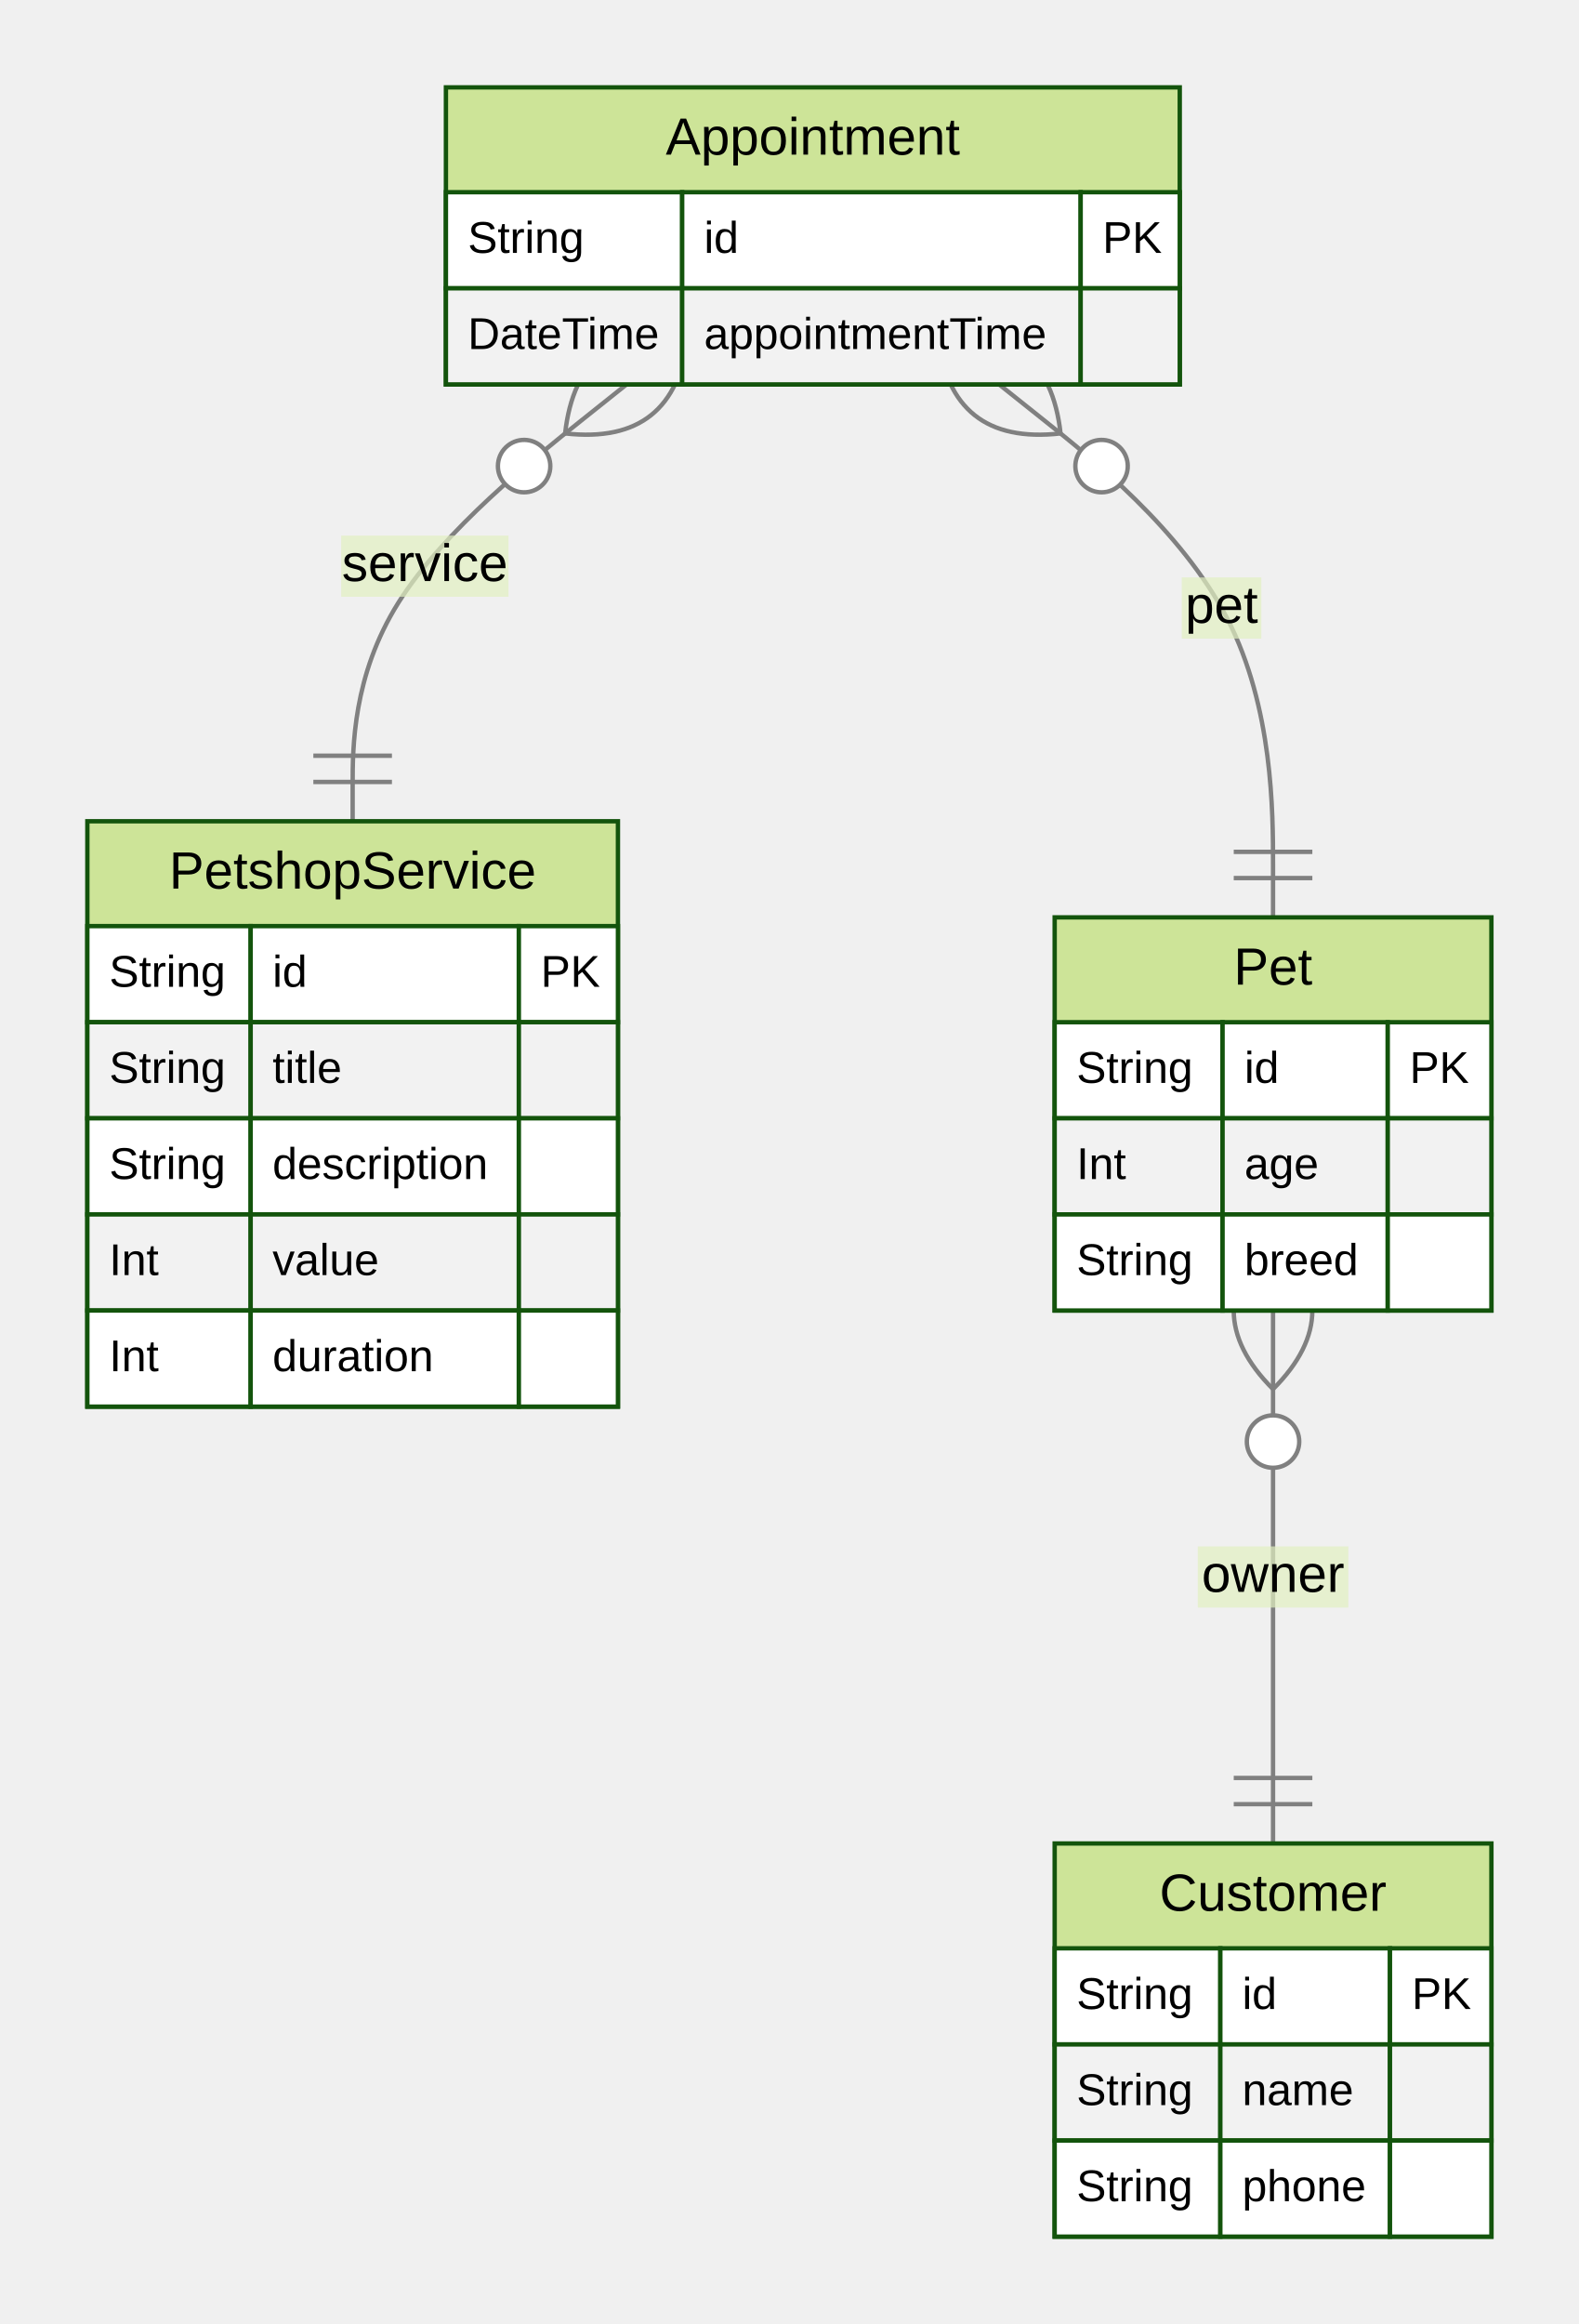
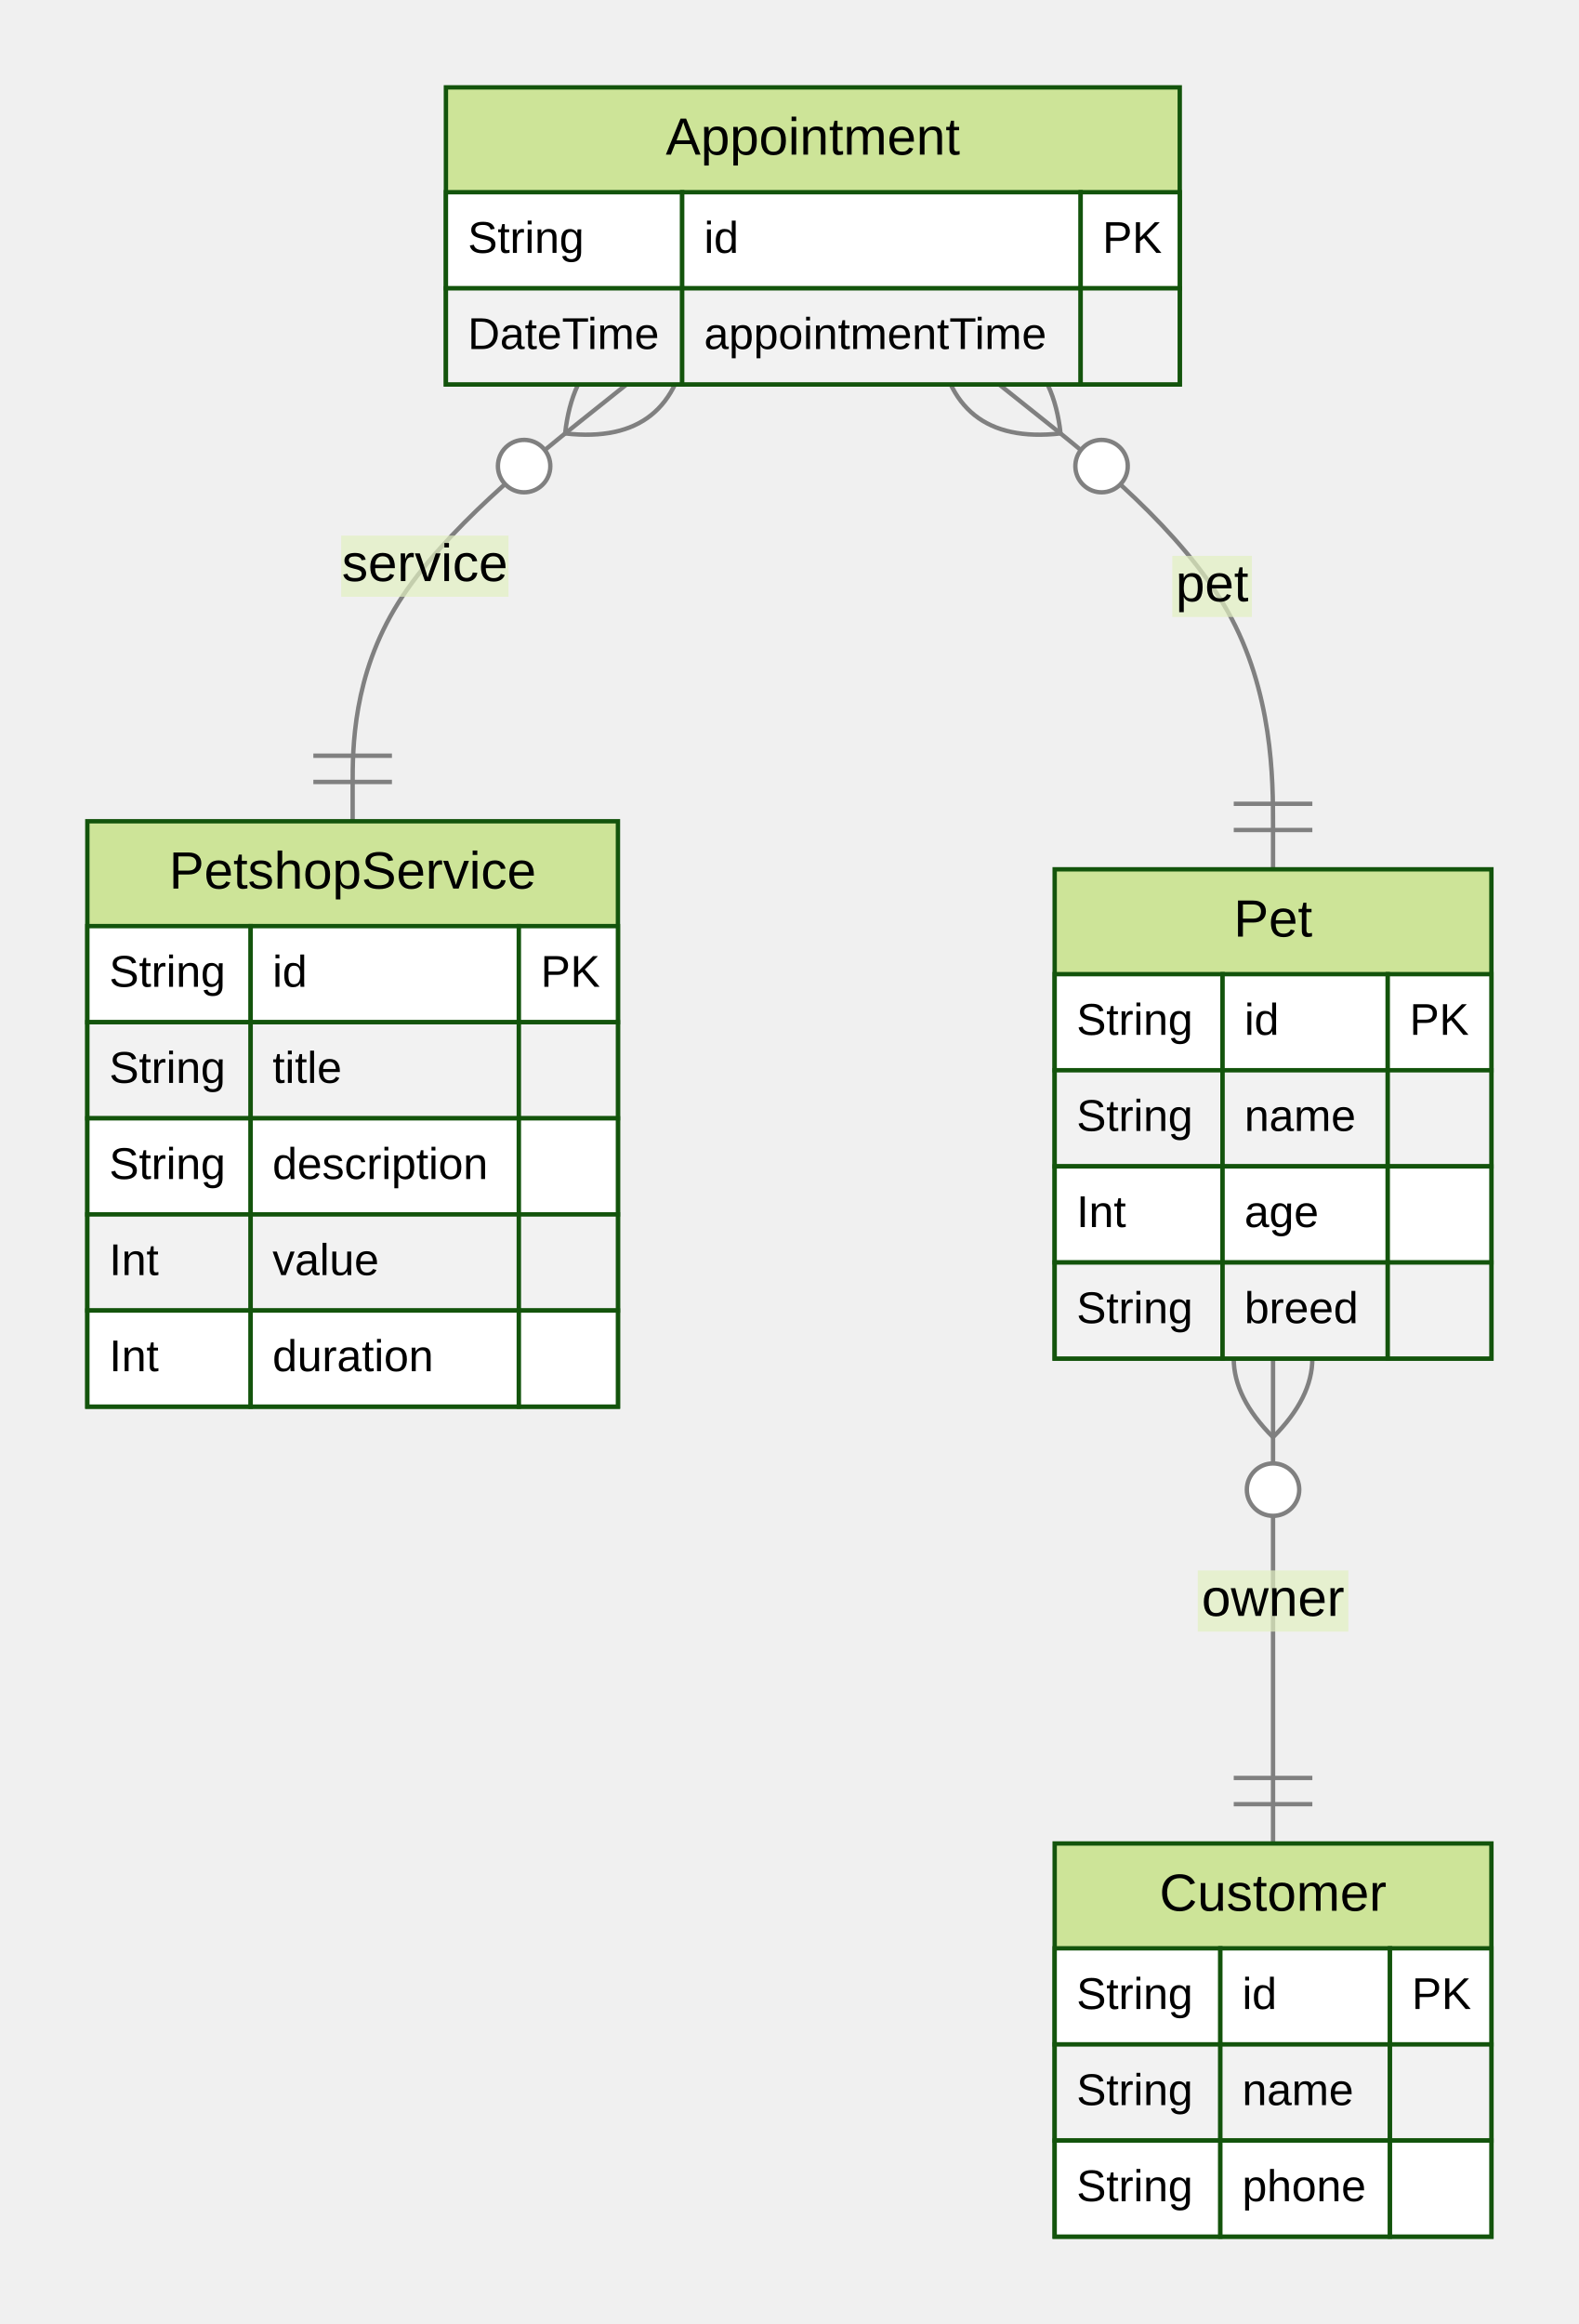
<svg xmlns="http://www.w3.org/2000/svg" aria-roledescription="er" viewBox="0 0 361.491 532" style="max-width: 361.491px; background-color: white;" width="100%" id="mermaid-0">
  <style>#mermaid-0{font-family:"trebuchet ms",verdana,arial,sans-serif;font-size:16px;fill:#000000;}#mermaid-0 .error-icon{fill:#552222;}#mermaid-0 .error-text{fill:#552222;stroke:#552222;}#mermaid-0 .edge-thickness-normal{stroke-width:2px;}#mermaid-0 .edge-thickness-thick{stroke-width:3.5px;}#mermaid-0 .edge-pattern-solid{stroke-dasharray:0;}#mermaid-0 .edge-pattern-dashed{stroke-dasharray:3;}#mermaid-0 .edge-pattern-dotted{stroke-dasharray:2;}#mermaid-0 .marker{fill:#000000;stroke:#000000;}#mermaid-0 .marker.cross{stroke:#000000;}#mermaid-0 svg{font-family:"trebuchet ms",verdana,arial,sans-serif;font-size:16px;}#mermaid-0 .entityBox{fill:#cde498;stroke:#13540c;}#mermaid-0 .attributeBoxOdd{fill:#ffffff;stroke:#13540c;}#mermaid-0 .attributeBoxEven{fill:#f2f2f2;stroke:#13540c;}#mermaid-0 .relationshipLabelBox{fill:hsl(78.158, 58.462%, 84.51%);opacity:0.7;background-color:hsl(78.158, 58.462%, 84.51%);}#mermaid-0 .relationshipLabelBox rect{opacity:0.5;}#mermaid-0 .relationshipLine{stroke:#000000;}#mermaid-0 .entityTitleText{text-anchor:middle;font-size:18px;fill:#000000;}#mermaid-0 :root{--mermaid-font-family:"trebuchet ms",verdana,arial,sans-serif;}</style>
  <g />
  <defs>
    <marker orient="auto" markerHeight="18" markerWidth="18" refY="9" refX="0" id="ONLY_ONE_START">
      <path d="M9,0 L9,18 M15,0 L15,18" fill="none" stroke="gray" />
    </marker>
  </defs>
  <defs>
    <marker orient="auto" markerHeight="18" markerWidth="18" refY="9" refX="18" id="ONLY_ONE_END">
      <path d="M3,0 L3,18 M9,0 L9,18" fill="none" stroke="gray" />
    </marker>
  </defs>
  <defs>
    <marker orient="auto" markerHeight="18" markerWidth="30" refY="9" refX="0" id="ZERO_OR_ONE_START">
      <circle r="6" cy="9" cx="21" fill="white" stroke="gray" />
      <path d="M9,0 L9,18" fill="none" stroke="gray" />
    </marker>
  </defs>
  <defs>
    <marker orient="auto" markerHeight="18" markerWidth="30" refY="9" refX="30" id="ZERO_OR_ONE_END">
      <circle r="6" cy="9" cx="9" fill="white" stroke="gray" />
      <path d="M21,0 L21,18" fill="none" stroke="gray" />
    </marker>
  </defs>
  <defs>
    <marker orient="auto" markerHeight="36" markerWidth="45" refY="18" refX="18" id="ONE_OR_MORE_START">
      <path d="M0,18 Q 18,0 36,18 Q 18,36 0,18 M42,9 L42,27" fill="none" stroke="gray" />
    </marker>
  </defs>
  <defs>
    <marker orient="auto" markerHeight="36" markerWidth="45" refY="18" refX="27" id="ONE_OR_MORE_END">
      <path d="M3,9 L3,27 M9,18 Q27,0 45,18 Q27,36 9,18" fill="none" stroke="gray" />
    </marker>
  </defs>
  <defs>
    <marker orient="auto" markerHeight="36" markerWidth="57" refY="18" refX="18" id="ZERO_OR_MORE_START">
      <circle r="6" cy="18" cx="48" fill="white" stroke="gray" />
      <path d="M0,18 Q18,0 36,18 Q18,36 0,18" fill="none" stroke="gray" />
    </marker>
  </defs>
  <defs>
    <marker orient="auto" markerHeight="36" markerWidth="57" refY="18" refX="39" id="ZERO_OR_MORE_END">
      <circle r="6" cy="18" cx="9" fill="white" stroke="gray" />
      <path d="M21,18 Q39,0 57,18 Q39,36 21,18" fill="none" stroke="gray" />
    </marker>
  </defs>
-   <path style="stroke: gray; fill: none;" marker-start="url(#ZERO_OR_MORE_START)" marker-end="url(#ONLY_ONE_END)" d="M291.491,300L291.491,312C291.491,324,291.491,348,291.491,368.333C291.491,388.667,291.491,405.333,291.491,413.667L291.491,422" class="er relationshipLine" />
-   <path style="stroke: gray; fill: none;" marker-start="url(#ZERO_OR_MORE_START)" marker-end="url(#ONLY_ONE_END)" d="M228.769,88L239.222,96.333C249.676,104.667,270.583,121.333,281.037,141.667C291.491,162,291.491,186,291.491,198L291.491,210" class="er relationshipLine" />
+   <path style="stroke: gray; fill: none;" marker-start="url(#ZERO_OR_MORE_START)" marker-end="url(#ONLY_ONE_END)" d="M291.491,311L291.491,321.167C291.491,331.333,291.491,351.667,291.491,370.167C291.491,388.667,291.491,405.333,291.491,413.667L291.491,422" class="er relationshipLine" />
+   <path style="stroke: gray; fill: none;" marker-start="url(#ZERO_OR_MORE_START)" marker-end="url(#ONLY_ONE_END)" d="M228.769,88L239.222,96.333C249.676,104.667,270.583,121.333,281.037,139.833C291.491,158.333,291.491,178.667,291.491,188.833L291.491,199" class="er relationshipLine" />
  <path style="stroke: gray; fill: none;" marker-start="url(#ZERO_OR_MORE_START)" marker-end="url(#ONLY_ONE_END)" d="M143.467,88L133.013,96.333C122.56,104.667,101.653,121.333,91.199,138C80.745,154.667,80.745,171.333,80.745,179.667L80.745,188" class="er relationshipLine" />
-   <g transform="translate(20,188 )" id="entity-PetshopService-51d9f74e-27e7-4a40-bfe5-95fdb316febd">
+   <g transform="translate(20,188 )" id="entity-PetshopService-7fc06cfe-1c08-41fa-9714-aa645d63de0e">
    <rect height="134" width="121.491" y="0" x="0" class="er entityBox" />
-     <text style="dominant-baseline: middle; text-anchor: middle; font-size: 12px;" transform="translate(60.74529,12)" y="0" x="0" id="text-entity-PetshopService-51d9f74e-27e7-4a40-bfe5-95fdb316febd" class="er entityLabel">PetshopService</text>
+     <text style="dominant-baseline: middle; text-anchor: middle; font-size: 12px;" transform="translate(60.74529,12)" y="0" x="0" id="text-entity-PetshopService-7fc06cfe-1c08-41fa-9714-aa645d63de0e" class="er entityLabel">PetshopService</text>
    <rect height="22" width="37.396" y="24" x="0" class="er attributeBoxOdd" />
-     <text style="dominant-baseline: middle; font-size: 10.2px;" transform="translate(5,35)" y="0" x="0" id="text-entity-PetshopService-51d9f74e-27e7-4a40-bfe5-95fdb316febd-attr-1-type" class="er entityLabel">String</text>
+     <text style="dominant-baseline: middle; font-size: 10.2px;" transform="translate(5,35)" y="0" x="0" id="text-entity-PetshopService-7fc06cfe-1c08-41fa-9714-aa645d63de0e-attr-1-type" class="er entityLabel">String</text>
    <rect height="22" width="61.407" y="24" x="37.396" class="er attributeBoxOdd" />
-     <text style="dominant-baseline: middle; font-size: 10.2px;" transform="translate(42.39606,35)" y="0" x="0" id="text-entity-PetshopService-51d9f74e-27e7-4a40-bfe5-95fdb316febd-attr-1-name" class="er entityLabel">id</text>
+     <text style="dominant-baseline: middle; font-size: 10.2px;" transform="translate(42.39606,35)" y="0" x="0" id="text-entity-PetshopService-7fc06cfe-1c08-41fa-9714-aa645d63de0e-attr-1-name" class="er entityLabel">id</text>
    <rect height="22" width="22.688" y="24" x="98.803" class="er attributeBoxOdd" />
-     <text style="dominant-baseline: middle; font-size: 10.2px;" transform="translate(103.8029,35)" y="0" x="0" id="text-entity-PetshopService-51d9f74e-27e7-4a40-bfe5-95fdb316febd-attr-1-key" class="er entityLabel">PK</text>
+     <text style="dominant-baseline: middle; font-size: 10.2px;" transform="translate(103.8029,35)" y="0" x="0" id="text-entity-PetshopService-7fc06cfe-1c08-41fa-9714-aa645d63de0e-attr-1-key" class="er entityLabel">PK</text>
    <rect height="22" width="37.396" y="46" x="0" class="er attributeBoxEven" />
-     <text style="dominant-baseline: middle; font-size: 10.2px;" transform="translate(5,57)" y="0" x="0" id="text-entity-PetshopService-51d9f74e-27e7-4a40-bfe5-95fdb316febd-attr-2-type" class="er entityLabel">String</text>
+     <text style="dominant-baseline: middle; font-size: 10.2px;" transform="translate(5,57)" y="0" x="0" id="text-entity-PetshopService-7fc06cfe-1c08-41fa-9714-aa645d63de0e-attr-2-type" class="er entityLabel">String</text>
    <rect height="22" width="61.407" y="46" x="37.396" class="er attributeBoxEven" />
-     <text style="dominant-baseline: middle; font-size: 10.2px;" transform="translate(42.39606,57)" y="0" x="0" id="text-entity-PetshopService-51d9f74e-27e7-4a40-bfe5-95fdb316febd-attr-2-name" class="er entityLabel">title</text>
+     <text style="dominant-baseline: middle; font-size: 10.2px;" transform="translate(42.39606,57)" y="0" x="0" id="text-entity-PetshopService-7fc06cfe-1c08-41fa-9714-aa645d63de0e-attr-2-name" class="er entityLabel">title</text>
    <rect height="22" width="22.688" y="46" x="98.803" class="er attributeBoxEven" />
-     <text style="dominant-baseline: middle; font-size: 10.2px;" transform="translate(103.8029,57)" y="0" x="0" id="text-entity-PetshopService-51d9f74e-27e7-4a40-bfe5-95fdb316febd-attr-2-key" class="er entityLabel" />
+     <text style="dominant-baseline: middle; font-size: 10.2px;" transform="translate(103.8029,57)" y="0" x="0" id="text-entity-PetshopService-7fc06cfe-1c08-41fa-9714-aa645d63de0e-attr-2-key" class="er entityLabel" />
    <rect height="22" width="37.396" y="68" x="0" class="er attributeBoxOdd" />
-     <text style="dominant-baseline: middle; font-size: 10.2px;" transform="translate(5,79)" y="0" x="0" id="text-entity-PetshopService-51d9f74e-27e7-4a40-bfe5-95fdb316febd-attr-3-type" class="er entityLabel">String</text>
+     <text style="dominant-baseline: middle; font-size: 10.2px;" transform="translate(5,79)" y="0" x="0" id="text-entity-PetshopService-7fc06cfe-1c08-41fa-9714-aa645d63de0e-attr-3-type" class="er entityLabel">String</text>
    <rect height="22" width="61.407" y="68" x="37.396" class="er attributeBoxOdd" />
-     <text style="dominant-baseline: middle; font-size: 10.2px;" transform="translate(42.39606,79)" y="0" x="0" id="text-entity-PetshopService-51d9f74e-27e7-4a40-bfe5-95fdb316febd-attr-3-name" class="er entityLabel">description</text>
+     <text style="dominant-baseline: middle; font-size: 10.2px;" transform="translate(42.39606,79)" y="0" x="0" id="text-entity-PetshopService-7fc06cfe-1c08-41fa-9714-aa645d63de0e-attr-3-name" class="er entityLabel">description</text>
    <rect height="22" width="22.688" y="68" x="98.803" class="er attributeBoxOdd" />
-     <text style="dominant-baseline: middle; font-size: 10.2px;" transform="translate(103.8029,79)" y="0" x="0" id="text-entity-PetshopService-51d9f74e-27e7-4a40-bfe5-95fdb316febd-attr-3-key" class="er entityLabel" />
+     <text style="dominant-baseline: middle; font-size: 10.2px;" transform="translate(103.8029,79)" y="0" x="0" id="text-entity-PetshopService-7fc06cfe-1c08-41fa-9714-aa645d63de0e-attr-3-key" class="er entityLabel" />
    <rect height="22" width="37.396" y="90" x="0" class="er attributeBoxEven" />
-     <text style="dominant-baseline: middle; font-size: 10.2px;" transform="translate(5,101)" y="0" x="0" id="text-entity-PetshopService-51d9f74e-27e7-4a40-bfe5-95fdb316febd-attr-4-type" class="er entityLabel">Int</text>
+     <text style="dominant-baseline: middle; font-size: 10.2px;" transform="translate(5,101)" y="0" x="0" id="text-entity-PetshopService-7fc06cfe-1c08-41fa-9714-aa645d63de0e-attr-4-type" class="er entityLabel">Int</text>
    <rect height="22" width="61.407" y="90" x="37.396" class="er attributeBoxEven" />
-     <text style="dominant-baseline: middle; font-size: 10.2px;" transform="translate(42.39606,101)" y="0" x="0" id="text-entity-PetshopService-51d9f74e-27e7-4a40-bfe5-95fdb316febd-attr-4-name" class="er entityLabel">value</text>
+     <text style="dominant-baseline: middle; font-size: 10.2px;" transform="translate(42.39606,101)" y="0" x="0" id="text-entity-PetshopService-7fc06cfe-1c08-41fa-9714-aa645d63de0e-attr-4-name" class="er entityLabel">value</text>
    <rect height="22" width="22.688" y="90" x="98.803" class="er attributeBoxEven" />
-     <text style="dominant-baseline: middle; font-size: 10.2px;" transform="translate(103.8029,101)" y="0" x="0" id="text-entity-PetshopService-51d9f74e-27e7-4a40-bfe5-95fdb316febd-attr-4-key" class="er entityLabel" />
+     <text style="dominant-baseline: middle; font-size: 10.2px;" transform="translate(103.8029,101)" y="0" x="0" id="text-entity-PetshopService-7fc06cfe-1c08-41fa-9714-aa645d63de0e-attr-4-key" class="er entityLabel" />
    <rect height="22" width="37.396" y="112" x="0" class="er attributeBoxOdd" />
-     <text style="dominant-baseline: middle; font-size: 10.2px;" transform="translate(5,123)" y="0" x="0" id="text-entity-PetshopService-51d9f74e-27e7-4a40-bfe5-95fdb316febd-attr-5-type" class="er entityLabel">Int</text>
+     <text style="dominant-baseline: middle; font-size: 10.2px;" transform="translate(5,123)" y="0" x="0" id="text-entity-PetshopService-7fc06cfe-1c08-41fa-9714-aa645d63de0e-attr-5-type" class="er entityLabel">Int</text>
    <rect height="22" width="61.407" y="112" x="37.396" class="er attributeBoxOdd" />
-     <text style="dominant-baseline: middle; font-size: 10.2px;" transform="translate(42.39606,123)" y="0" x="0" id="text-entity-PetshopService-51d9f74e-27e7-4a40-bfe5-95fdb316febd-attr-5-name" class="er entityLabel">duration</text>
+     <text style="dominant-baseline: middle; font-size: 10.2px;" transform="translate(42.39606,123)" y="0" x="0" id="text-entity-PetshopService-7fc06cfe-1c08-41fa-9714-aa645d63de0e-attr-5-name" class="er entityLabel">duration</text>
    <rect height="22" width="22.688" y="112" x="98.803" class="er attributeBoxOdd" />
-     <text style="dominant-baseline: middle; font-size: 10.2px;" transform="translate(103.8029,123)" y="0" x="0" id="text-entity-PetshopService-51d9f74e-27e7-4a40-bfe5-95fdb316febd-attr-5-key" class="er entityLabel" />
+     <text style="dominant-baseline: middle; font-size: 10.2px;" transform="translate(103.8029,123)" y="0" x="0" id="text-entity-PetshopService-7fc06cfe-1c08-41fa-9714-aa645d63de0e-attr-5-key" class="er entityLabel" />
  </g>
-   <g transform="translate(241.4906,422 )" id="entity-Customer-75a277f7-9bbd-4a07-a3e4-67721f000857">
+   <g transform="translate(241.4906,422 )" id="entity-Customer-9c2cf0fd-c019-4033-b513-c7376b1e696d">
    <rect height="90" width="100" y="0" x="0" class="er entityBox" />
-     <text style="dominant-baseline: middle; text-anchor: middle; font-size: 12px;" transform="translate(50,12)" y="0" x="0" id="text-entity-Customer-75a277f7-9bbd-4a07-a3e4-67721f000857" class="er entityLabel">Customer</text>
+     <text style="dominant-baseline: middle; text-anchor: middle; font-size: 12px;" transform="translate(50,12)" y="0" x="0" id="text-entity-Customer-9c2cf0fd-c019-4033-b513-c7376b1e696d" class="er entityLabel">Customer</text>
    <rect height="22" width="37.934" y="24" x="0" class="er attributeBoxOdd" />
-     <text style="dominant-baseline: middle; font-size: 10.2px;" transform="translate(5,35)" y="0" x="0" id="text-entity-Customer-75a277f7-9bbd-4a07-a3e4-67721f000857-attr-1-type" class="er entityLabel">String</text>
+     <text style="dominant-baseline: middle; font-size: 10.2px;" transform="translate(5,35)" y="0" x="0" id="text-entity-Customer-9c2cf0fd-c019-4033-b513-c7376b1e696d-attr-1-type" class="er entityLabel">String</text>
    <rect height="22" width="38.84" y="24" x="37.934" class="er attributeBoxOdd" />
-     <text style="dominant-baseline: middle; font-size: 10.2px;" transform="translate(42.93398,35)" y="0" x="0" id="text-entity-Customer-75a277f7-9bbd-4a07-a3e4-67721f000857-attr-1-name" class="er entityLabel">id</text>
+     <text style="dominant-baseline: middle; font-size: 10.2px;" transform="translate(42.93398,35)" y="0" x="0" id="text-entity-Customer-9c2cf0fd-c019-4033-b513-c7376b1e696d-attr-1-name" class="er entityLabel">id</text>
    <rect height="22" width="23.226" y="24" x="76.774" class="er attributeBoxOdd" />
-     <text style="dominant-baseline: middle; font-size: 10.2px;" transform="translate(81.7744,35)" y="0" x="0" id="text-entity-Customer-75a277f7-9bbd-4a07-a3e4-67721f000857-attr-1-key" class="er entityLabel">PK</text>
+     <text style="dominant-baseline: middle; font-size: 10.2px;" transform="translate(81.7744,35)" y="0" x="0" id="text-entity-Customer-9c2cf0fd-c019-4033-b513-c7376b1e696d-attr-1-key" class="er entityLabel">PK</text>
    <rect height="22" width="37.934" y="46" x="0" class="er attributeBoxEven" />
-     <text style="dominant-baseline: middle; font-size: 10.2px;" transform="translate(5,57)" y="0" x="0" id="text-entity-Customer-75a277f7-9bbd-4a07-a3e4-67721f000857-attr-2-type" class="er entityLabel">String</text>
+     <text style="dominant-baseline: middle; font-size: 10.2px;" transform="translate(5,57)" y="0" x="0" id="text-entity-Customer-9c2cf0fd-c019-4033-b513-c7376b1e696d-attr-2-type" class="er entityLabel">String</text>
    <rect height="22" width="38.84" y="46" x="37.934" class="er attributeBoxEven" />
-     <text style="dominant-baseline: middle; font-size: 10.2px;" transform="translate(42.93398,57)" y="0" x="0" id="text-entity-Customer-75a277f7-9bbd-4a07-a3e4-67721f000857-attr-2-name" class="er entityLabel">name</text>
+     <text style="dominant-baseline: middle; font-size: 10.2px;" transform="translate(42.93398,57)" y="0" x="0" id="text-entity-Customer-9c2cf0fd-c019-4033-b513-c7376b1e696d-attr-2-name" class="er entityLabel">name</text>
    <rect height="22" width="23.226" y="46" x="76.774" class="er attributeBoxEven" />
-     <text style="dominant-baseline: middle; font-size: 10.2px;" transform="translate(81.7744,57)" y="0" x="0" id="text-entity-Customer-75a277f7-9bbd-4a07-a3e4-67721f000857-attr-2-key" class="er entityLabel" />
+     <text style="dominant-baseline: middle; font-size: 10.2px;" transform="translate(81.7744,57)" y="0" x="0" id="text-entity-Customer-9c2cf0fd-c019-4033-b513-c7376b1e696d-attr-2-key" class="er entityLabel" />
    <rect height="22" width="37.934" y="68" x="0" class="er attributeBoxOdd" />
-     <text style="dominant-baseline: middle; font-size: 10.2px;" transform="translate(5,79)" y="0" x="0" id="text-entity-Customer-75a277f7-9bbd-4a07-a3e4-67721f000857-attr-3-type" class="er entityLabel">String</text>
+     <text style="dominant-baseline: middle; font-size: 10.2px;" transform="translate(5,79)" y="0" x="0" id="text-entity-Customer-9c2cf0fd-c019-4033-b513-c7376b1e696d-attr-3-type" class="er entityLabel">String</text>
    <rect height="22" width="38.84" y="68" x="37.934" class="er attributeBoxOdd" />
-     <text style="dominant-baseline: middle; font-size: 10.2px;" transform="translate(42.93398,79)" y="0" x="0" id="text-entity-Customer-75a277f7-9bbd-4a07-a3e4-67721f000857-attr-3-name" class="er entityLabel">phone</text>
+     <text style="dominant-baseline: middle; font-size: 10.2px;" transform="translate(42.93398,79)" y="0" x="0" id="text-entity-Customer-9c2cf0fd-c019-4033-b513-c7376b1e696d-attr-3-name" class="er entityLabel">phone</text>
    <rect height="22" width="23.226" y="68" x="76.774" class="er attributeBoxOdd" />
-     <text style="dominant-baseline: middle; font-size: 10.2px;" transform="translate(81.7744,79)" y="0" x="0" id="text-entity-Customer-75a277f7-9bbd-4a07-a3e4-67721f000857-attr-3-key" class="er entityLabel" />
+     <text style="dominant-baseline: middle; font-size: 10.2px;" transform="translate(81.7744,79)" y="0" x="0" id="text-entity-Customer-9c2cf0fd-c019-4033-b513-c7376b1e696d-attr-3-key" class="er entityLabel" />
  </g>
-   <g transform="translate(241.4906,210 )" id="entity-Pet-f27d47b3-c168-42c2-bb26-d34ab8c2852f">
-     <rect height="90" width="100" y="0" x="0" class="er entityBox" />
-     <text style="dominant-baseline: middle; text-anchor: middle; font-size: 12px;" transform="translate(50,12)" y="0" x="0" id="text-entity-Pet-f27d47b3-c168-42c2-bb26-d34ab8c2852f" class="er entityLabel">Pet</text>
+   <g transform="translate(241.4906,199 )" id="entity-Pet-f0bb06b4-5bdd-4eed-9d35-06b76d9ee2ae">
+     <rect height="112" width="100" y="0" x="0" class="er entityBox" />
+     <text style="dominant-baseline: middle; text-anchor: middle; font-size: 12px;" transform="translate(50,12)" y="0" x="0" id="text-entity-Pet-f0bb06b4-5bdd-4eed-9d35-06b76d9ee2ae" class="er entityLabel">Pet</text>
    <rect height="22" width="38.444" y="24" x="0" class="er attributeBoxOdd" />
-     <text style="dominant-baseline: middle; font-size: 10.2px;" transform="translate(5,35)" y="0" x="0" id="text-entity-Pet-f27d47b3-c168-42c2-bb26-d34ab8c2852f-attr-1-type" class="er entityLabel">String</text>
+     <text style="dominant-baseline: middle; font-size: 10.2px;" transform="translate(5,35)" y="0" x="0" id="text-entity-Pet-f0bb06b4-5bdd-4eed-9d35-06b76d9ee2ae-attr-1-type" class="er entityLabel">String</text>
    <rect height="22" width="37.821" y="24" x="38.444" class="er attributeBoxOdd" />
-     <text style="dominant-baseline: middle; font-size: 10.2px;" transform="translate(43.44364,35)" y="0" x="0" id="text-entity-Pet-f27d47b3-c168-42c2-bb26-d34ab8c2852f-attr-1-name" class="er entityLabel">id</text>
+     <text style="dominant-baseline: middle; font-size: 10.2px;" transform="translate(43.44364,35)" y="0" x="0" id="text-entity-Pet-f0bb06b4-5bdd-4eed-9d35-06b76d9ee2ae-attr-1-name" class="er entityLabel">id</text>
    <rect height="22" width="23.735" y="24" x="76.265" class="er attributeBoxOdd" />
-     <text style="dominant-baseline: middle; font-size: 10.2px;" transform="translate(81.26473,35)" y="0" x="0" id="text-entity-Pet-f27d47b3-c168-42c2-bb26-d34ab8c2852f-attr-1-key" class="er entityLabel">PK</text>
+     <text style="dominant-baseline: middle; font-size: 10.2px;" transform="translate(81.26473,35)" y="0" x="0" id="text-entity-Pet-f0bb06b4-5bdd-4eed-9d35-06b76d9ee2ae-attr-1-key" class="er entityLabel">PK</text>
    <rect height="22" width="38.444" y="46" x="0" class="er attributeBoxEven" />
-     <text style="dominant-baseline: middle; font-size: 10.2px;" transform="translate(5,57)" y="0" x="0" id="text-entity-Pet-f27d47b3-c168-42c2-bb26-d34ab8c2852f-attr-2-type" class="er entityLabel">Int</text>
+     <text style="dominant-baseline: middle; font-size: 10.2px;" transform="translate(5,57)" y="0" x="0" id="text-entity-Pet-f0bb06b4-5bdd-4eed-9d35-06b76d9ee2ae-attr-2-type" class="er entityLabel">String</text>
    <rect height="22" width="37.821" y="46" x="38.444" class="er attributeBoxEven" />
-     <text style="dominant-baseline: middle; font-size: 10.2px;" transform="translate(43.44364,57)" y="0" x="0" id="text-entity-Pet-f27d47b3-c168-42c2-bb26-d34ab8c2852f-attr-2-name" class="er entityLabel">age</text>
+     <text style="dominant-baseline: middle; font-size: 10.2px;" transform="translate(43.44364,57)" y="0" x="0" id="text-entity-Pet-f0bb06b4-5bdd-4eed-9d35-06b76d9ee2ae-attr-2-name" class="er entityLabel">name</text>
    <rect height="22" width="23.735" y="46" x="76.265" class="er attributeBoxEven" />
-     <text style="dominant-baseline: middle; font-size: 10.2px;" transform="translate(81.26473,57)" y="0" x="0" id="text-entity-Pet-f27d47b3-c168-42c2-bb26-d34ab8c2852f-attr-2-key" class="er entityLabel" />
+     <text style="dominant-baseline: middle; font-size: 10.2px;" transform="translate(81.26473,57)" y="0" x="0" id="text-entity-Pet-f0bb06b4-5bdd-4eed-9d35-06b76d9ee2ae-attr-2-key" class="er entityLabel" />
    <rect height="22" width="38.444" y="68" x="0" class="er attributeBoxOdd" />
-     <text style="dominant-baseline: middle; font-size: 10.2px;" transform="translate(5,79)" y="0" x="0" id="text-entity-Pet-f27d47b3-c168-42c2-bb26-d34ab8c2852f-attr-3-type" class="er entityLabel">String</text>
+     <text style="dominant-baseline: middle; font-size: 10.2px;" transform="translate(5,79)" y="0" x="0" id="text-entity-Pet-f0bb06b4-5bdd-4eed-9d35-06b76d9ee2ae-attr-3-type" class="er entityLabel">Int</text>
    <rect height="22" width="37.821" y="68" x="38.444" class="er attributeBoxOdd" />
-     <text style="dominant-baseline: middle; font-size: 10.2px;" transform="translate(43.44364,79)" y="0" x="0" id="text-entity-Pet-f27d47b3-c168-42c2-bb26-d34ab8c2852f-attr-3-name" class="er entityLabel">breed</text>
+     <text style="dominant-baseline: middle; font-size: 10.2px;" transform="translate(43.44364,79)" y="0" x="0" id="text-entity-Pet-f0bb06b4-5bdd-4eed-9d35-06b76d9ee2ae-attr-3-name" class="er entityLabel">age</text>
    <rect height="22" width="23.735" y="68" x="76.265" class="er attributeBoxOdd" />
-     <text style="dominant-baseline: middle; font-size: 10.2px;" transform="translate(81.26473,79)" y="0" x="0" id="text-entity-Pet-f27d47b3-c168-42c2-bb26-d34ab8c2852f-attr-3-key" class="er entityLabel" />
+     <text style="dominant-baseline: middle; font-size: 10.2px;" transform="translate(81.26473,79)" y="0" x="0" id="text-entity-Pet-f0bb06b4-5bdd-4eed-9d35-06b76d9ee2ae-attr-3-key" class="er entityLabel" />
+     <rect height="22" width="38.444" y="90" x="0" class="er attributeBoxEven" />
+     <text style="dominant-baseline: middle; font-size: 10.2px;" transform="translate(5,101)" y="0" x="0" id="text-entity-Pet-f0bb06b4-5bdd-4eed-9d35-06b76d9ee2ae-attr-4-type" class="er entityLabel">String</text>
+     <rect height="22" width="37.821" y="90" x="38.444" class="er attributeBoxEven" />
+     <text style="dominant-baseline: middle; font-size: 10.2px;" transform="translate(43.44364,101)" y="0" x="0" id="text-entity-Pet-f0bb06b4-5bdd-4eed-9d35-06b76d9ee2ae-attr-4-name" class="er entityLabel">breed</text>
+     <rect height="22" width="23.735" y="90" x="76.265" class="er attributeBoxEven" />
+     <text style="dominant-baseline: middle; font-size: 10.2px;" transform="translate(81.26473,101)" y="0" x="0" id="text-entity-Pet-f0bb06b4-5bdd-4eed-9d35-06b76d9ee2ae-attr-4-key" class="er entityLabel" />
  </g>
-   <g transform="translate(102.1039,20 )" id="entity-Appointment-3dd566c3-a6ac-4eb9-8a1f-1ad561af9320">
+   <g transform="translate(102.1039,20 )" id="entity-Appointment-0cb68da6-cf19-4175-ab78-0a2a22121d30">
    <rect height="68" width="168.028" y="0" x="0" class="er entityBox" />
-     <text style="dominant-baseline: middle; text-anchor: middle; font-size: 12px;" transform="translate(84.01402,12)" y="0" x="0" id="text-entity-Appointment-3dd566c3-a6ac-4eb9-8a1f-1ad561af9320" class="er entityLabel">Appointment</text>
+     <text style="dominant-baseline: middle; text-anchor: middle; font-size: 12px;" transform="translate(84.01402,12)" y="0" x="0" id="text-entity-Appointment-0cb68da6-cf19-4175-ab78-0a2a22121d30" class="er entityLabel">Appointment</text>
    <rect height="22" width="54.096" y="24" x="0" class="er attributeBoxOdd" />
-     <text style="dominant-baseline: middle; font-size: 10.2px;" transform="translate(5,35)" y="0" x="0" id="text-entity-Appointment-3dd566c3-a6ac-4eb9-8a1f-1ad561af9320-attr-1-type" class="er entityLabel">String</text>
+     <text style="dominant-baseline: middle; font-size: 10.2px;" transform="translate(5,35)" y="0" x="0" id="text-entity-Appointment-0cb68da6-cf19-4175-ab78-0a2a22121d30-attr-1-type" class="er entityLabel">String</text>
    <rect height="22" width="91.245" y="24" x="54.096" class="er attributeBoxOdd" />
-     <text style="dominant-baseline: middle; font-size: 10.2px;" transform="translate(59.09555,35)" y="0" x="0" id="text-entity-Appointment-3dd566c3-a6ac-4eb9-8a1f-1ad561af9320-attr-1-name" class="er entityLabel">id</text>
+     <text style="dominant-baseline: middle; font-size: 10.2px;" transform="translate(59.09555,35)" y="0" x="0" id="text-entity-Appointment-0cb68da6-cf19-4175-ab78-0a2a22121d30-attr-1-name" class="er entityLabel">id</text>
    <rect height="22" width="22.688" y="24" x="145.34" class="er attributeBoxOdd" />
-     <text style="dominant-baseline: middle; font-size: 10.2px;" transform="translate(150.3404,35)" y="0" x="0" id="text-entity-Appointment-3dd566c3-a6ac-4eb9-8a1f-1ad561af9320-attr-1-key" class="er entityLabel">PK</text>
+     <text style="dominant-baseline: middle; font-size: 10.2px;" transform="translate(150.3404,35)" y="0" x="0" id="text-entity-Appointment-0cb68da6-cf19-4175-ab78-0a2a22121d30-attr-1-key" class="er entityLabel">PK</text>
    <rect height="22" width="54.096" y="46" x="0" class="er attributeBoxEven" />
-     <text style="dominant-baseline: middle; font-size: 10.2px;" transform="translate(5,57)" y="0" x="0" id="text-entity-Appointment-3dd566c3-a6ac-4eb9-8a1f-1ad561af9320-attr-2-type" class="er entityLabel">DateTime</text>
+     <text style="dominant-baseline: middle; font-size: 10.2px;" transform="translate(5,57)" y="0" x="0" id="text-entity-Appointment-0cb68da6-cf19-4175-ab78-0a2a22121d30-attr-2-type" class="er entityLabel">DateTime</text>
    <rect height="22" width="91.245" y="46" x="54.096" class="er attributeBoxEven" />
-     <text style="dominant-baseline: middle; font-size: 10.2px;" transform="translate(59.09555,57)" y="0" x="0" id="text-entity-Appointment-3dd566c3-a6ac-4eb9-8a1f-1ad561af9320-attr-2-name" class="er entityLabel">appointmentTime</text>
+     <text style="dominant-baseline: middle; font-size: 10.2px;" transform="translate(59.09555,57)" y="0" x="0" id="text-entity-Appointment-0cb68da6-cf19-4175-ab78-0a2a22121d30-attr-2-name" class="er entityLabel">appointmentTime</text>
    <rect height="22" width="22.688" y="46" x="145.34" class="er attributeBoxEven" />
-     <text style="dominant-baseline: middle; font-size: 10.2px;" transform="translate(150.3404,57)" y="0" x="0" id="text-entity-Appointment-3dd566c3-a6ac-4eb9-8a1f-1ad561af9320-attr-2-key" class="er entityLabel" />
+     <text style="dominant-baseline: middle; font-size: 10.2px;" transform="translate(150.3404,57)" y="0" x="0" id="text-entity-Appointment-0cb68da6-cf19-4175-ab78-0a2a22121d30-attr-2-key" class="er entityLabel" />
  </g>
-   <rect height="14" width="34.471" y="354" x="274.255" class="er relationshipLabelBox" />
-   <text style="text-anchor: middle; dominant-baseline: middle; font-size: 12px;" y="361" x="291.491" id="rel1" class="er relationshipLabel">owner</text>
-   <rect height="14" width="18.23" y="132.183" x="270.584" class="er relationshipLabelBox" />
-   <text style="text-anchor: middle; dominant-baseline: middle; font-size: 12px;" y="139.183" x="279.699" id="rel2" class="er relationshipLabel">pet</text>
+   <rect height="14" width="34.471" y="359.5" x="274.255" class="er relationshipLabelBox" />
+   <text style="text-anchor: middle; dominant-baseline: middle; font-size: 12px;" y="366.5" x="291.491" id="rel1" class="er relationshipLabel">owner</text>
+   <rect height="14" width="18.23" y="127.242" x="268.422" class="er relationshipLabelBox" />
+   <text style="text-anchor: middle; dominant-baseline: middle; font-size: 12px;" y="134.242" x="277.538" id="rel2" class="er relationshipLabel">pet</text>
  <rect height="14" width="38.307" y="122.608" x="78.126" class="er relationshipLabelBox" />
  <text style="text-anchor: middle; dominant-baseline: middle; font-size: 12px;" y="129.608" x="97.279" id="rel3" class="er relationshipLabel">service</text>
</svg>
